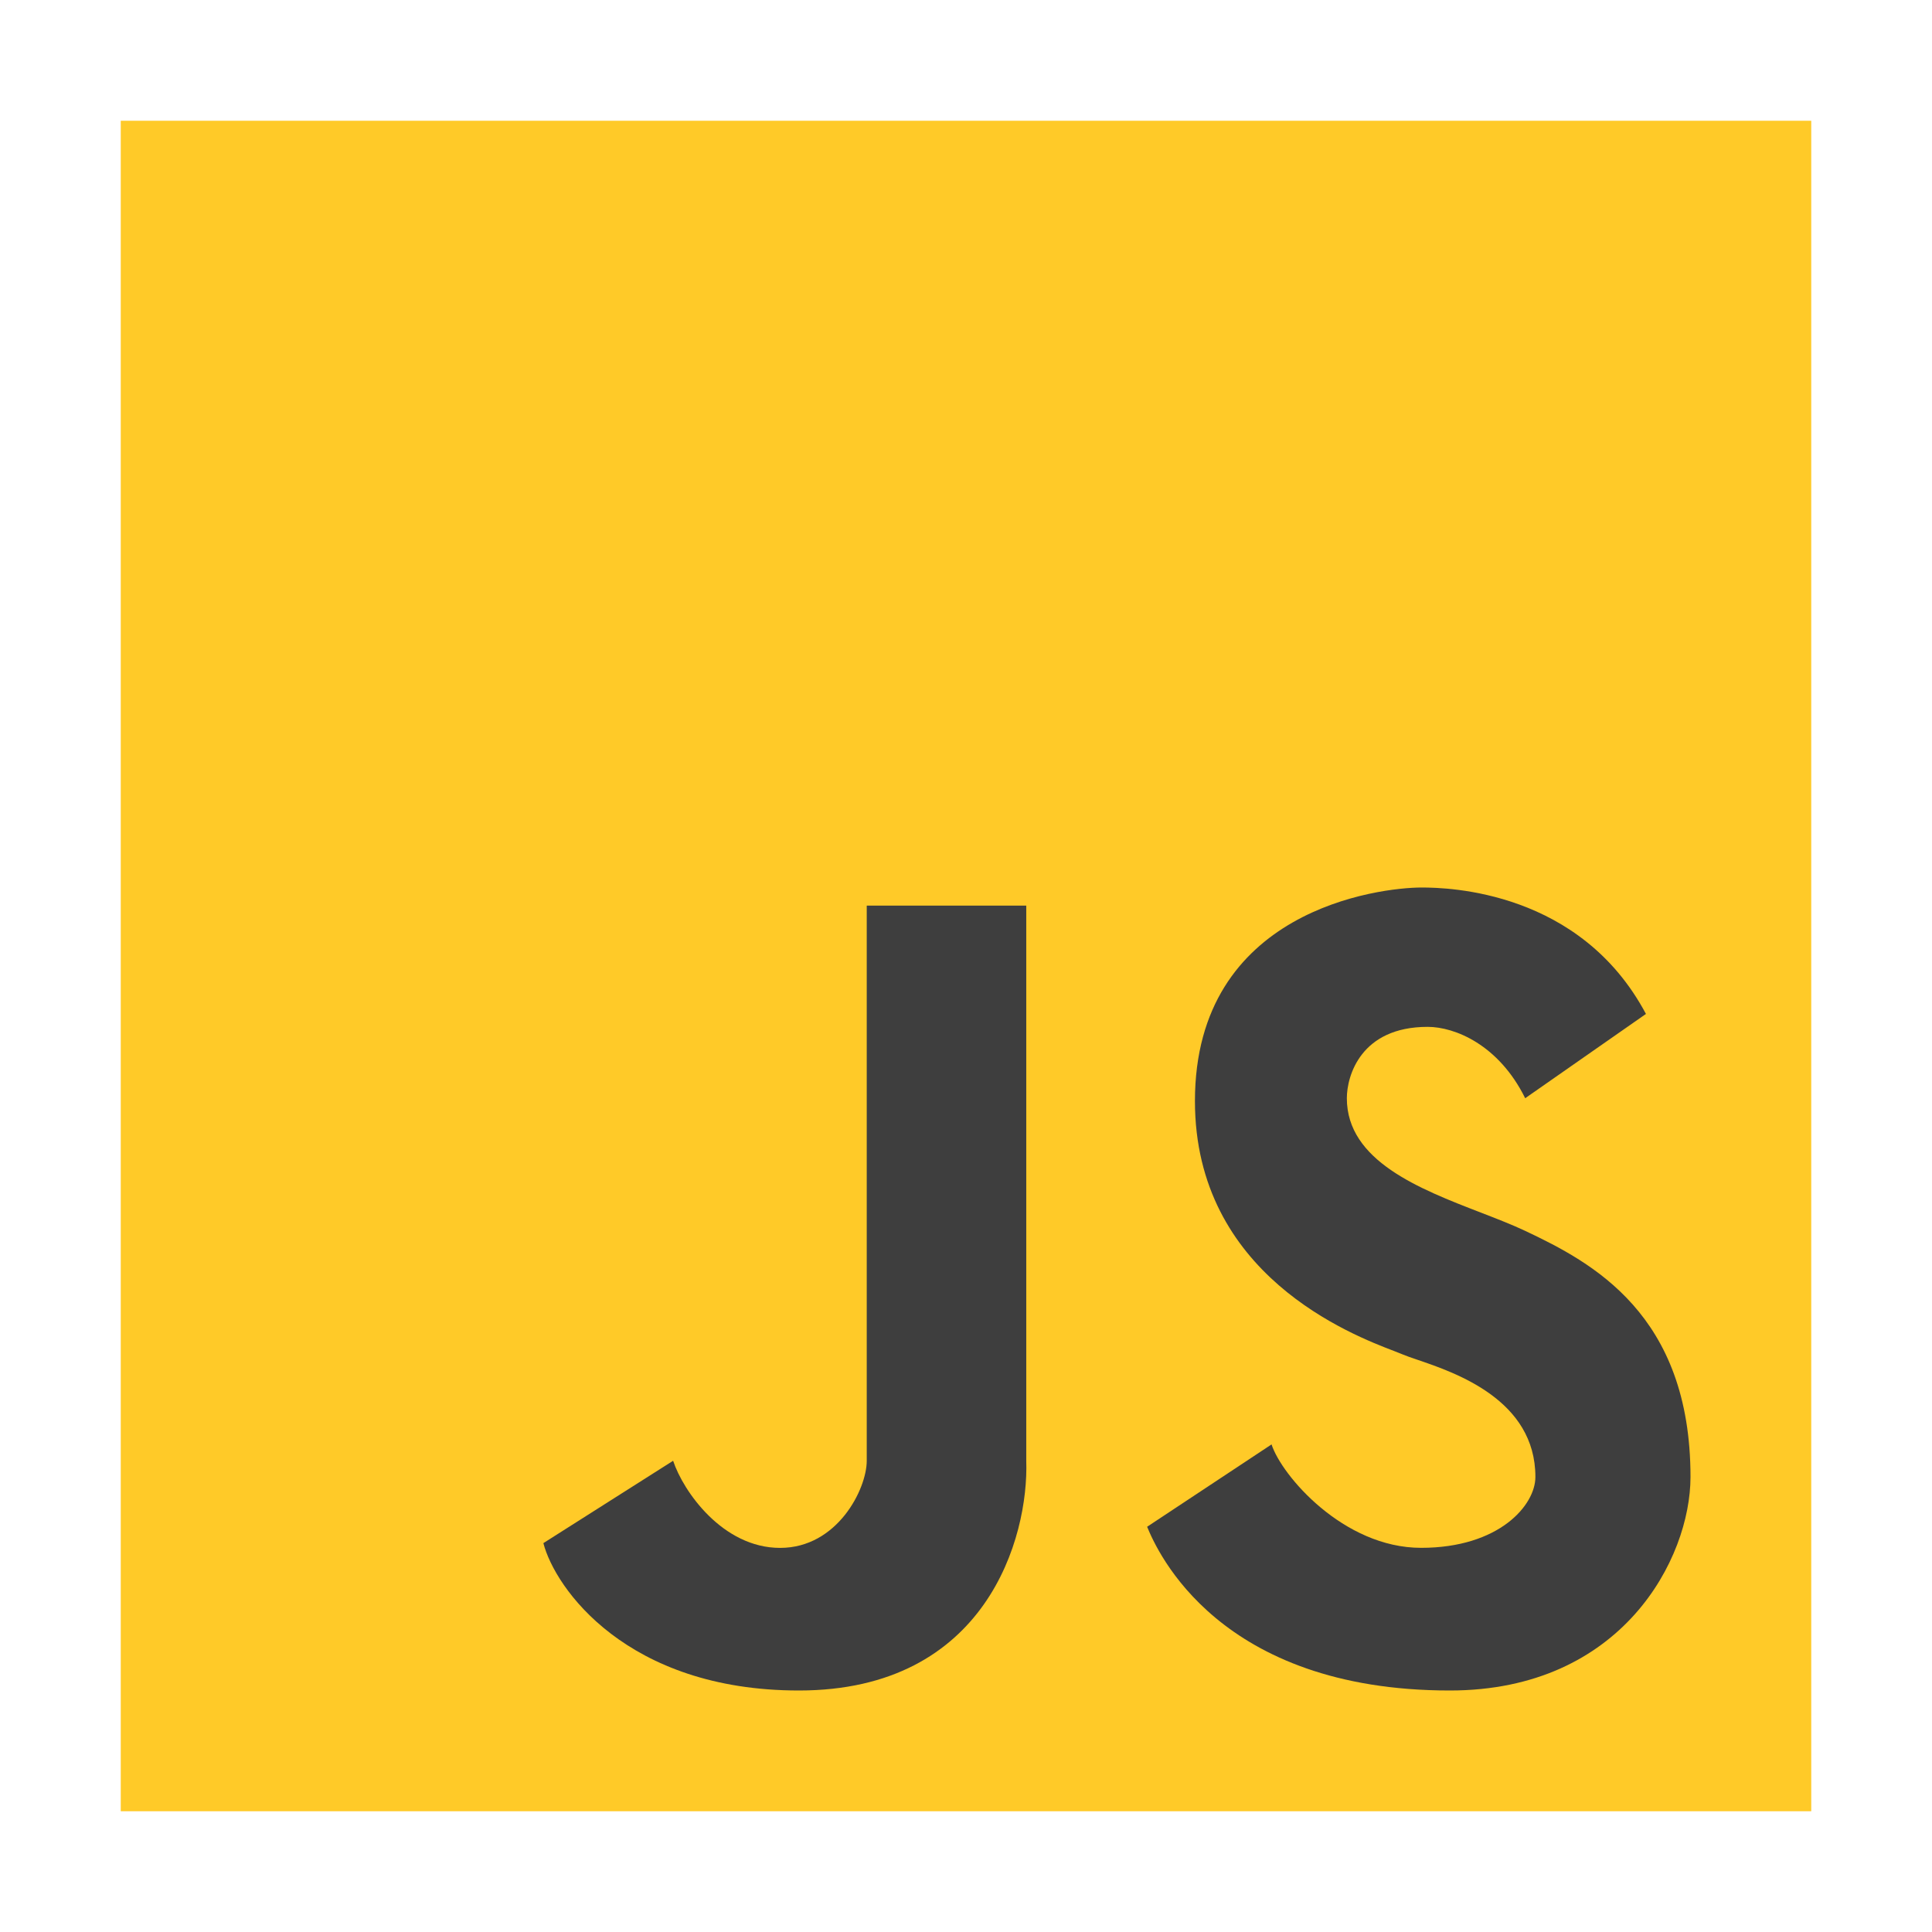
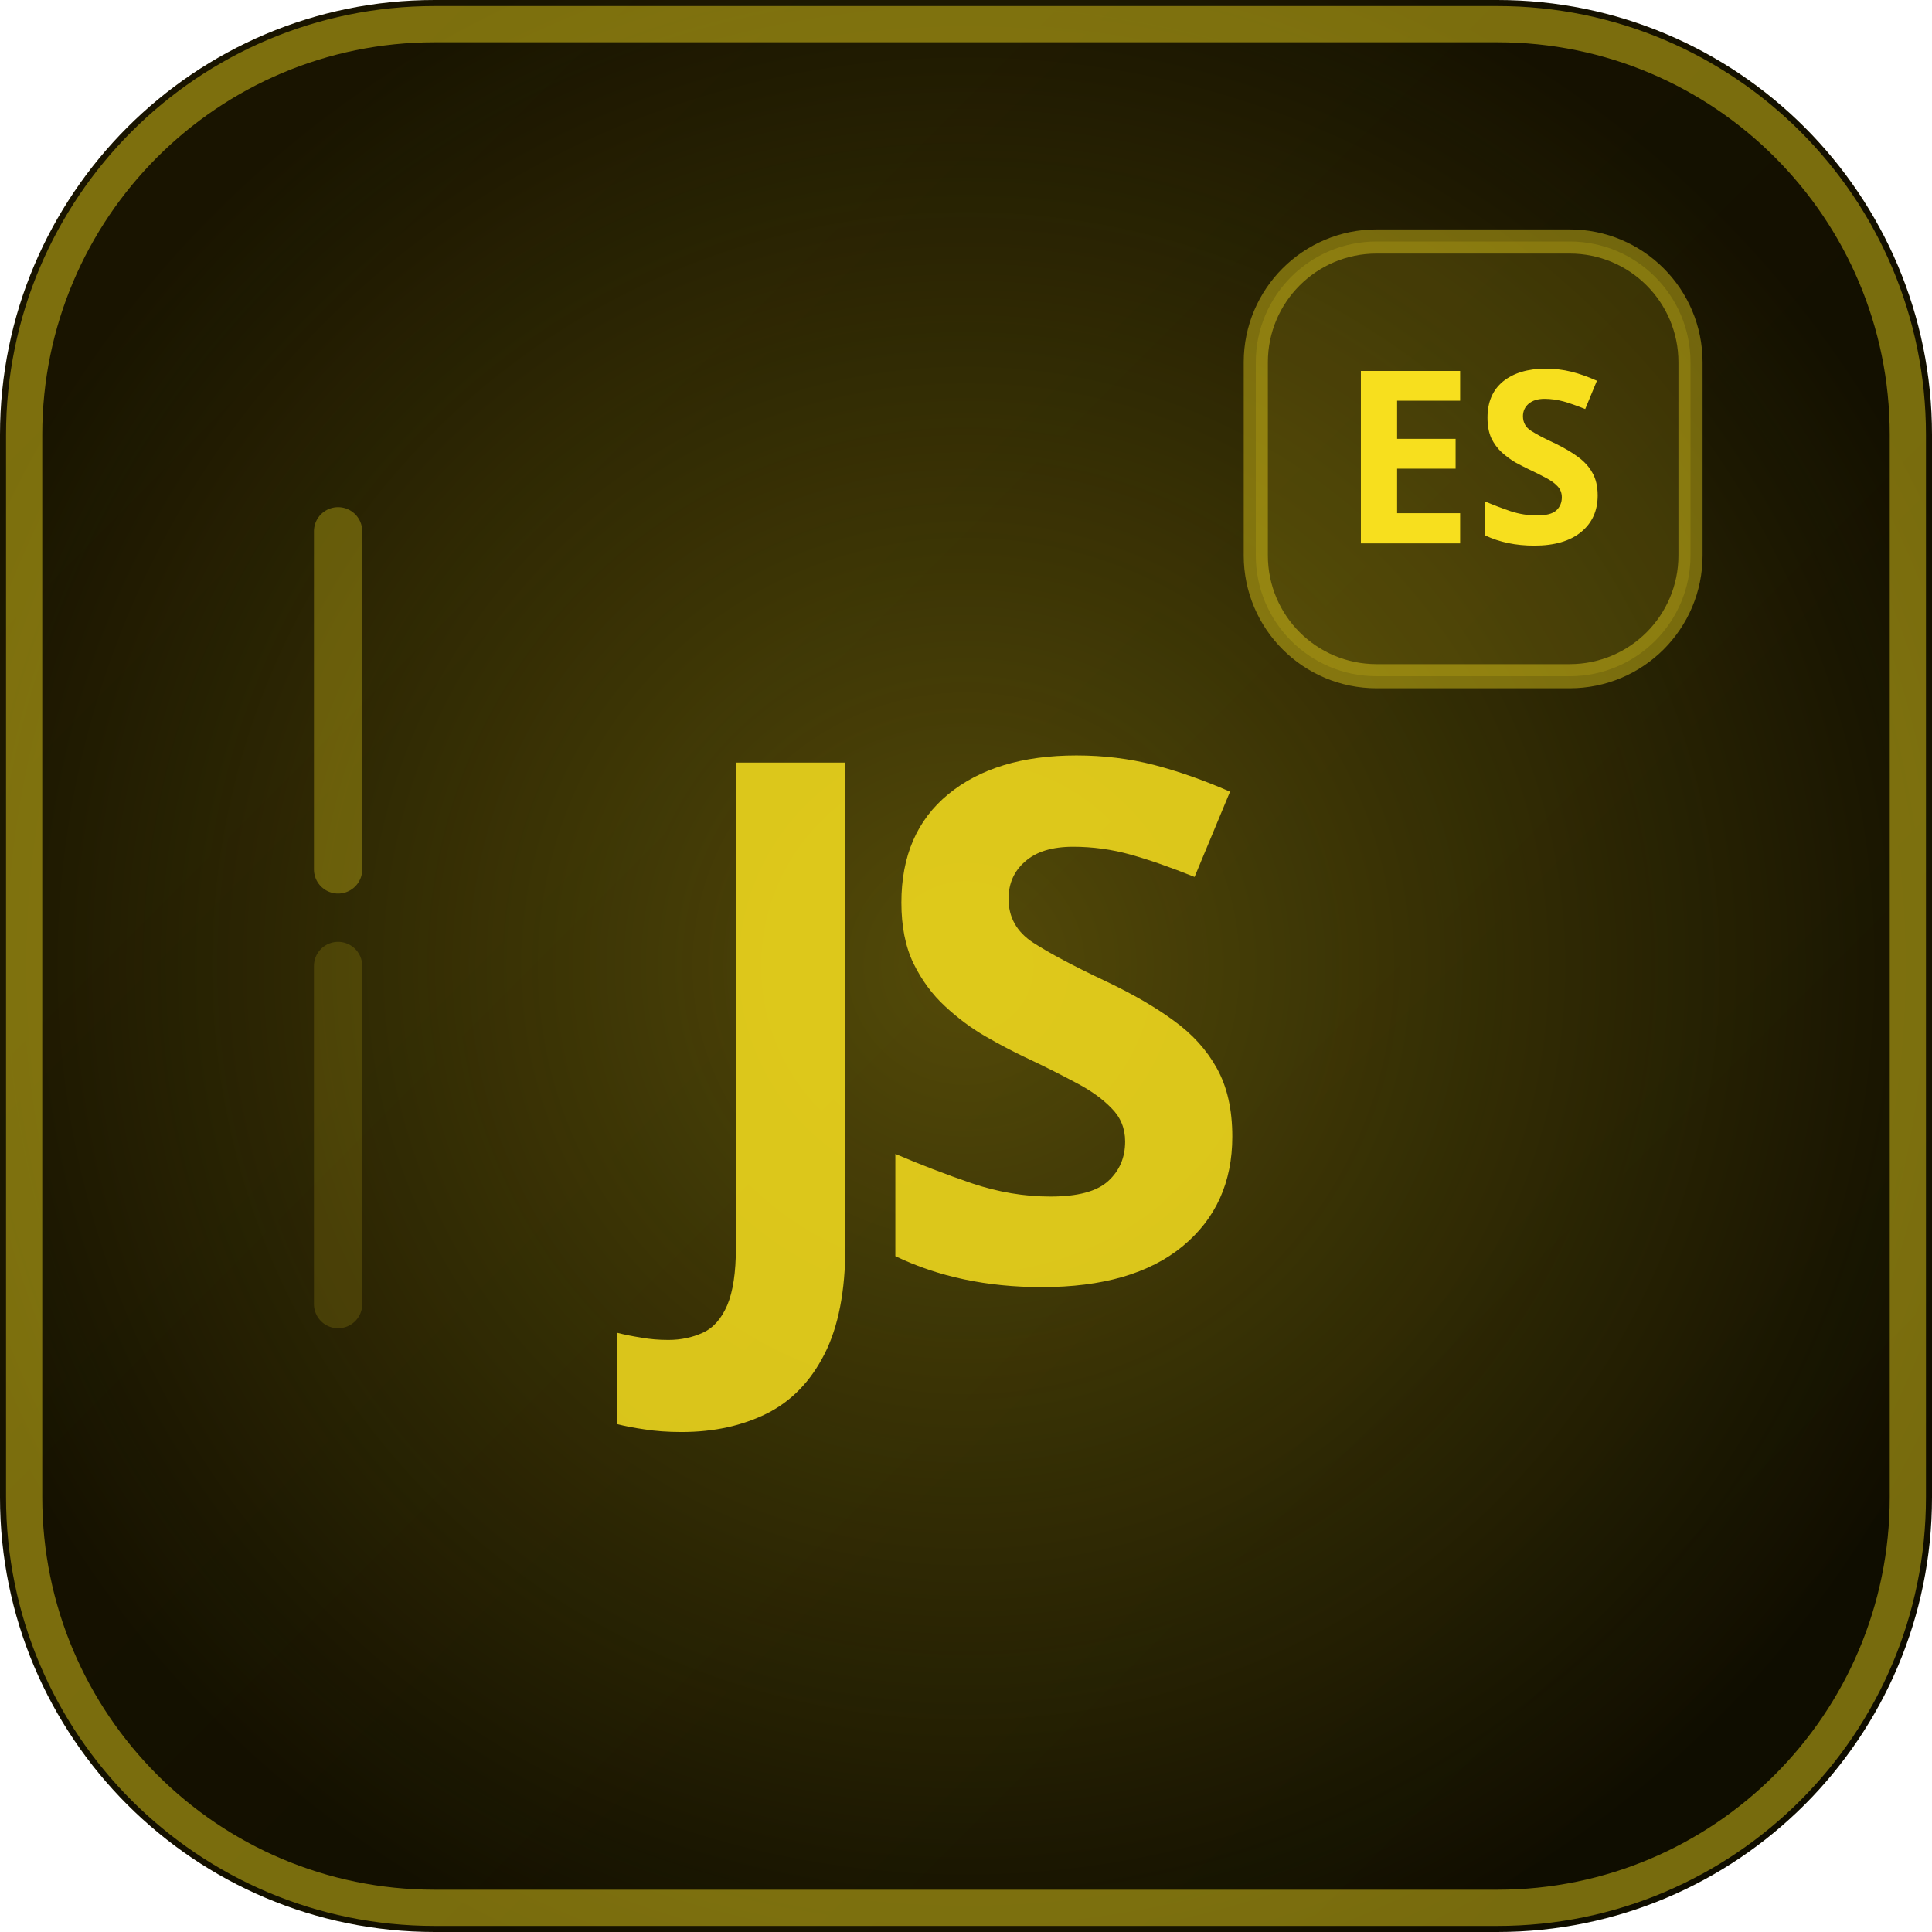
- <svg xmlns="http://www.w3.org/2000/svg" width="800px" height="800px" viewBox="0 0 32 32" fill="none">
-   <g id="SVGRepo_bgCarrier" stroke-width="0" />
-   <g id="SVGRepo_tracerCarrier" stroke-linecap="round" stroke-linejoin="round" />
-   <g id="SVGRepo_iconCarrier">
-     <rect x="2" y="2" width="28" height="28" fill="#FFCA28" />
-     <path d="M19 25.288L21.061 23.924C21.223 24.431 22.246 25.637 23.538 25.637C24.831 25.637 25.431 24.931 25.431 24.463C25.431 23.188 24.111 22.738 23.477 22.522C23.374 22.487 23.289 22.458 23.231 22.433C23.201 22.42 23.156 22.402 23.098 22.38C22.393 22.111 19.792 21.117 19.792 18.237C19.792 15.065 22.854 14.7 23.546 14.7C23.999 14.7 26.177 14.756 27.262 16.794L25.262 18.19C24.823 17.302 24.095 17.008 23.646 17.008C22.538 17.008 22.308 17.82 22.308 18.19C22.308 19.227 23.511 19.692 24.527 20.084C24.793 20.187 25.046 20.285 25.262 20.387C26.369 20.91 28 21.767 28 24.463C28 25.814 26.867 28 24.015 28C20.185 28 19.169 25.7 19 25.288Z" fill="#3E3E3E" />
-     <path d="M9 25.559L11.149 24.195C11.317 24.703 11.971 25.638 12.921 25.638C13.87 25.638 14.356 24.663 14.356 24.195V15H16.998V24.195C17.041 25.464 16.338 28 13.233 28C10.379 28 9.192 26.304 9 25.559Z" fill="#3E3E3E" />
-   </g>
+ <svg xmlns="http://www.w3.org/2000/svg" viewBox="0 0 80 80" fill="none">
+   <defs>
+     <radialGradient id="jg" cx="50%" cy="50%" r="55%">
+       <stop offset="0%" stop-color="#f7df1e" stop-opacity="0.28" />
+       <stop offset="100%" stop-color="#f7df1e" stop-opacity="0" />
+     </radialGradient>
+     <linearGradient id="jbg" x1="0" y1="0" x2="1" y2="1">
+       <stop offset="0%" stop-color="#1a1500" />
+       <stop offset="100%" stop-color="#0e0c00" />
+     </linearGradient>
+   </defs>
+   <rect width="80" height="80" rx="18" fill="url(#jbg)" />
+   <rect width="80" height="80" rx="18" fill="url(#jg)" />
+   <rect x="1" y="1" width="78" height="78" rx="17" stroke="#f7df1e" stroke-opacity="0.45" stroke-width="1.5" />
+   <text x="40" y="53" text-anchor="middle" font-family="Arial Black,sans-serif" font-size="30" font-weight="900" fill="#f7df1e" opacity="0.85" letter-spacing="-2">JS</text>
+   <rect x="52" y="10" width="18" height="18" rx="5" fill="#f7df1e" fill-opacity="0.15" stroke="#f7df1e" stroke-opacity="0.4" stroke-width="1" />
+   <text x="61" y="22.5" text-anchor="middle" font-family="Arial Black,sans-serif" font-size="10" font-weight="900" fill="#f7df1e">ES</text>
+   <line x1="14" y1="22" x2="14" y2="36" stroke="#f7df1e" stroke-opacity="0.3" stroke-width="2" stroke-linecap="round" />
+   <line x1="14" y1="40" x2="14" y2="54" stroke="#f7df1e" stroke-opacity="0.15" stroke-width="2" stroke-linecap="round" />
</svg>
